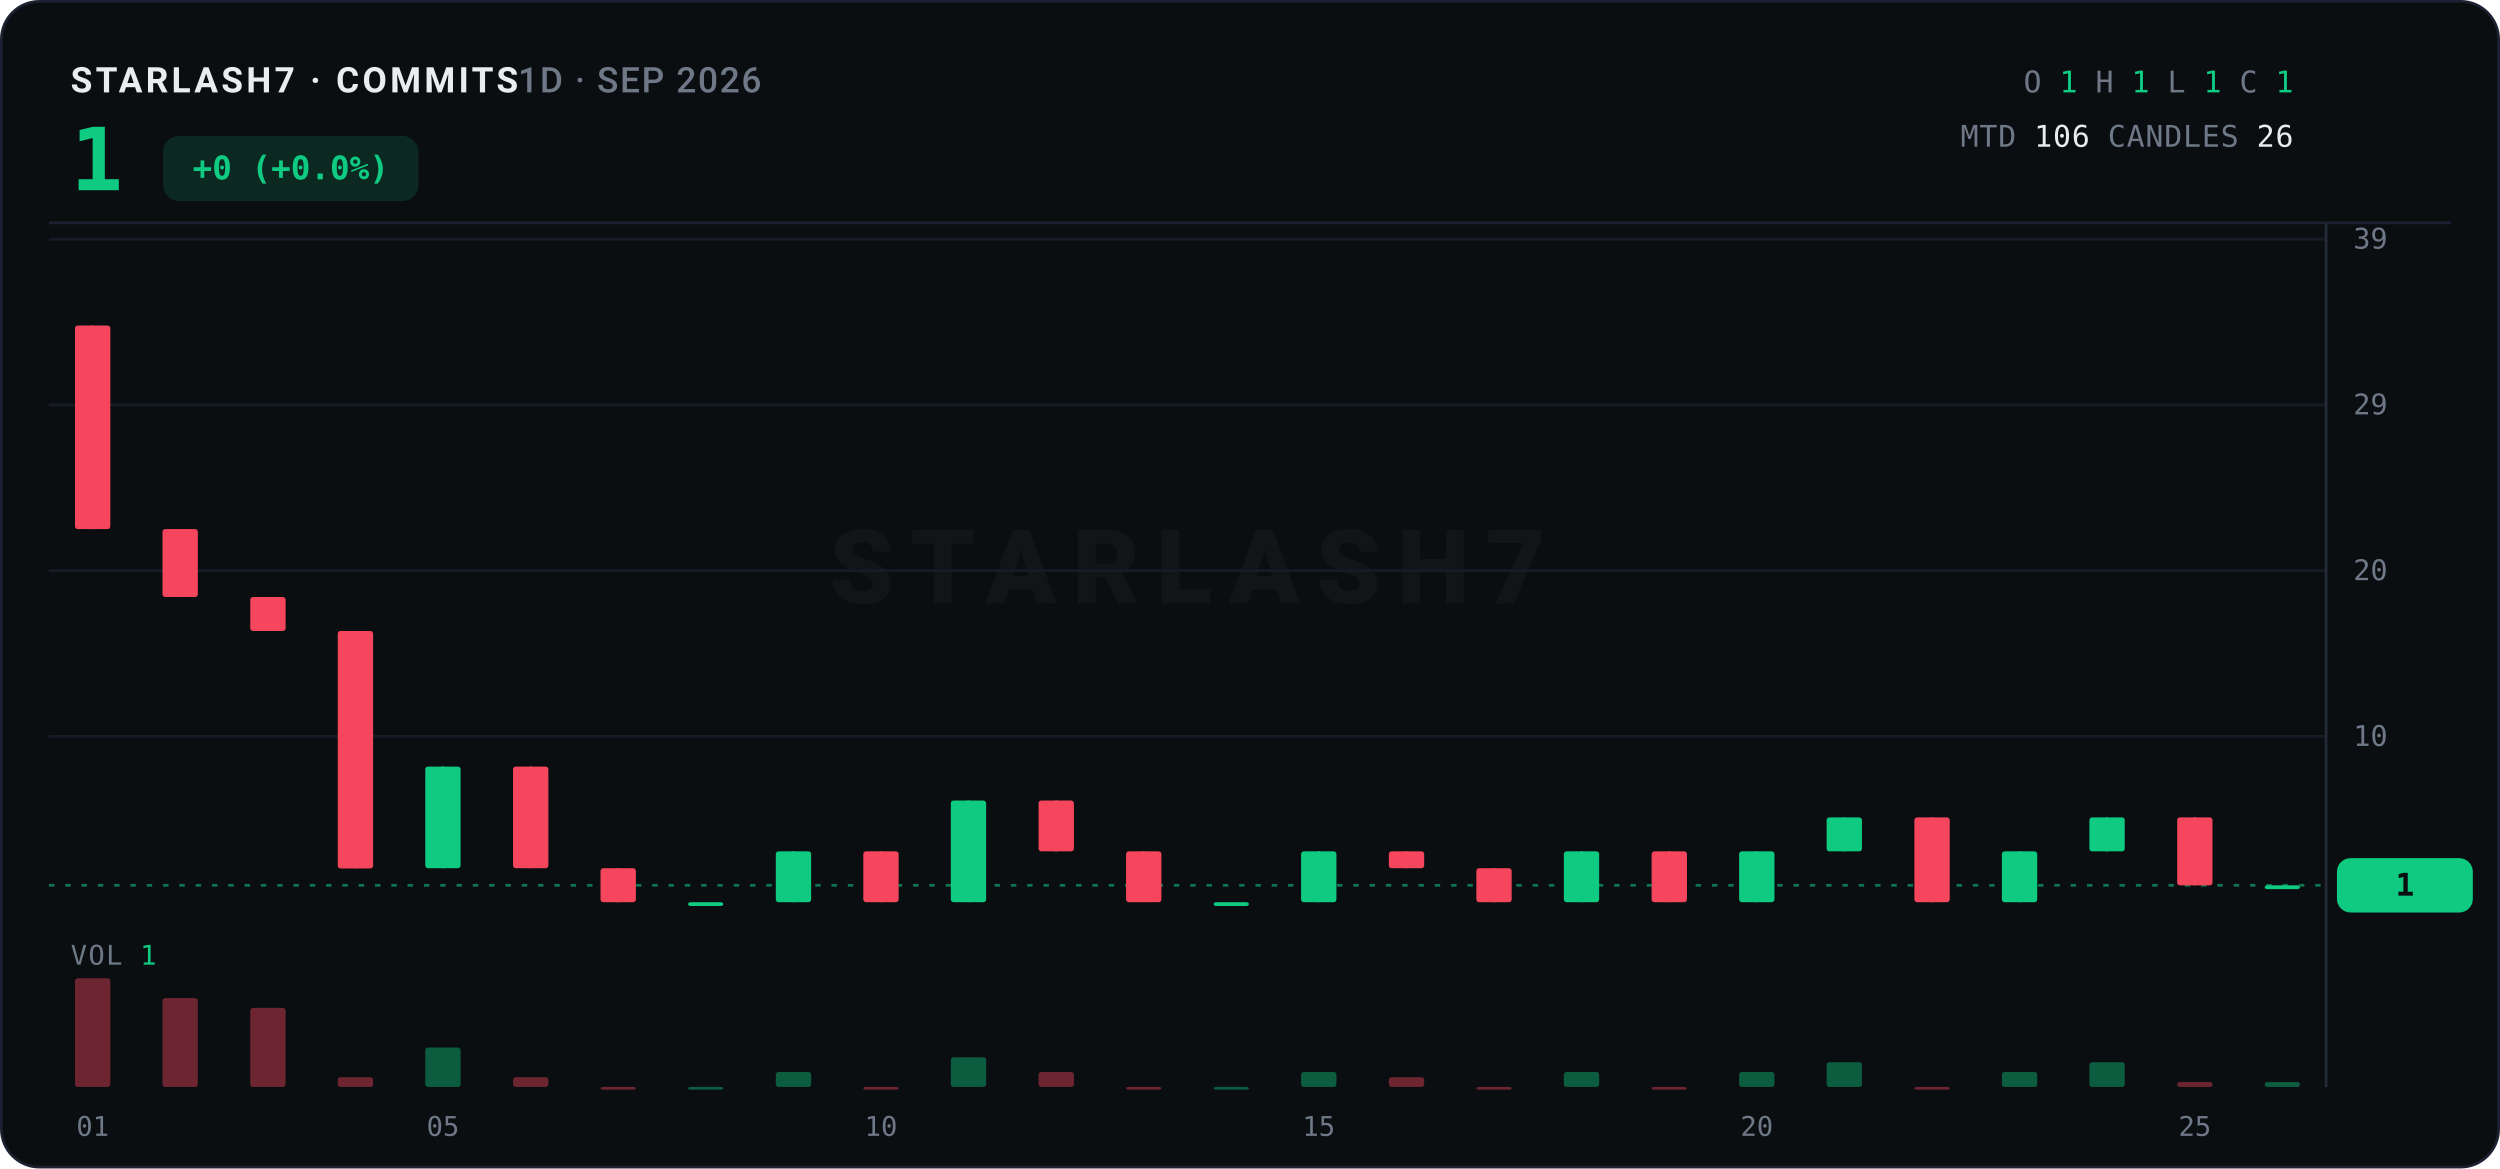
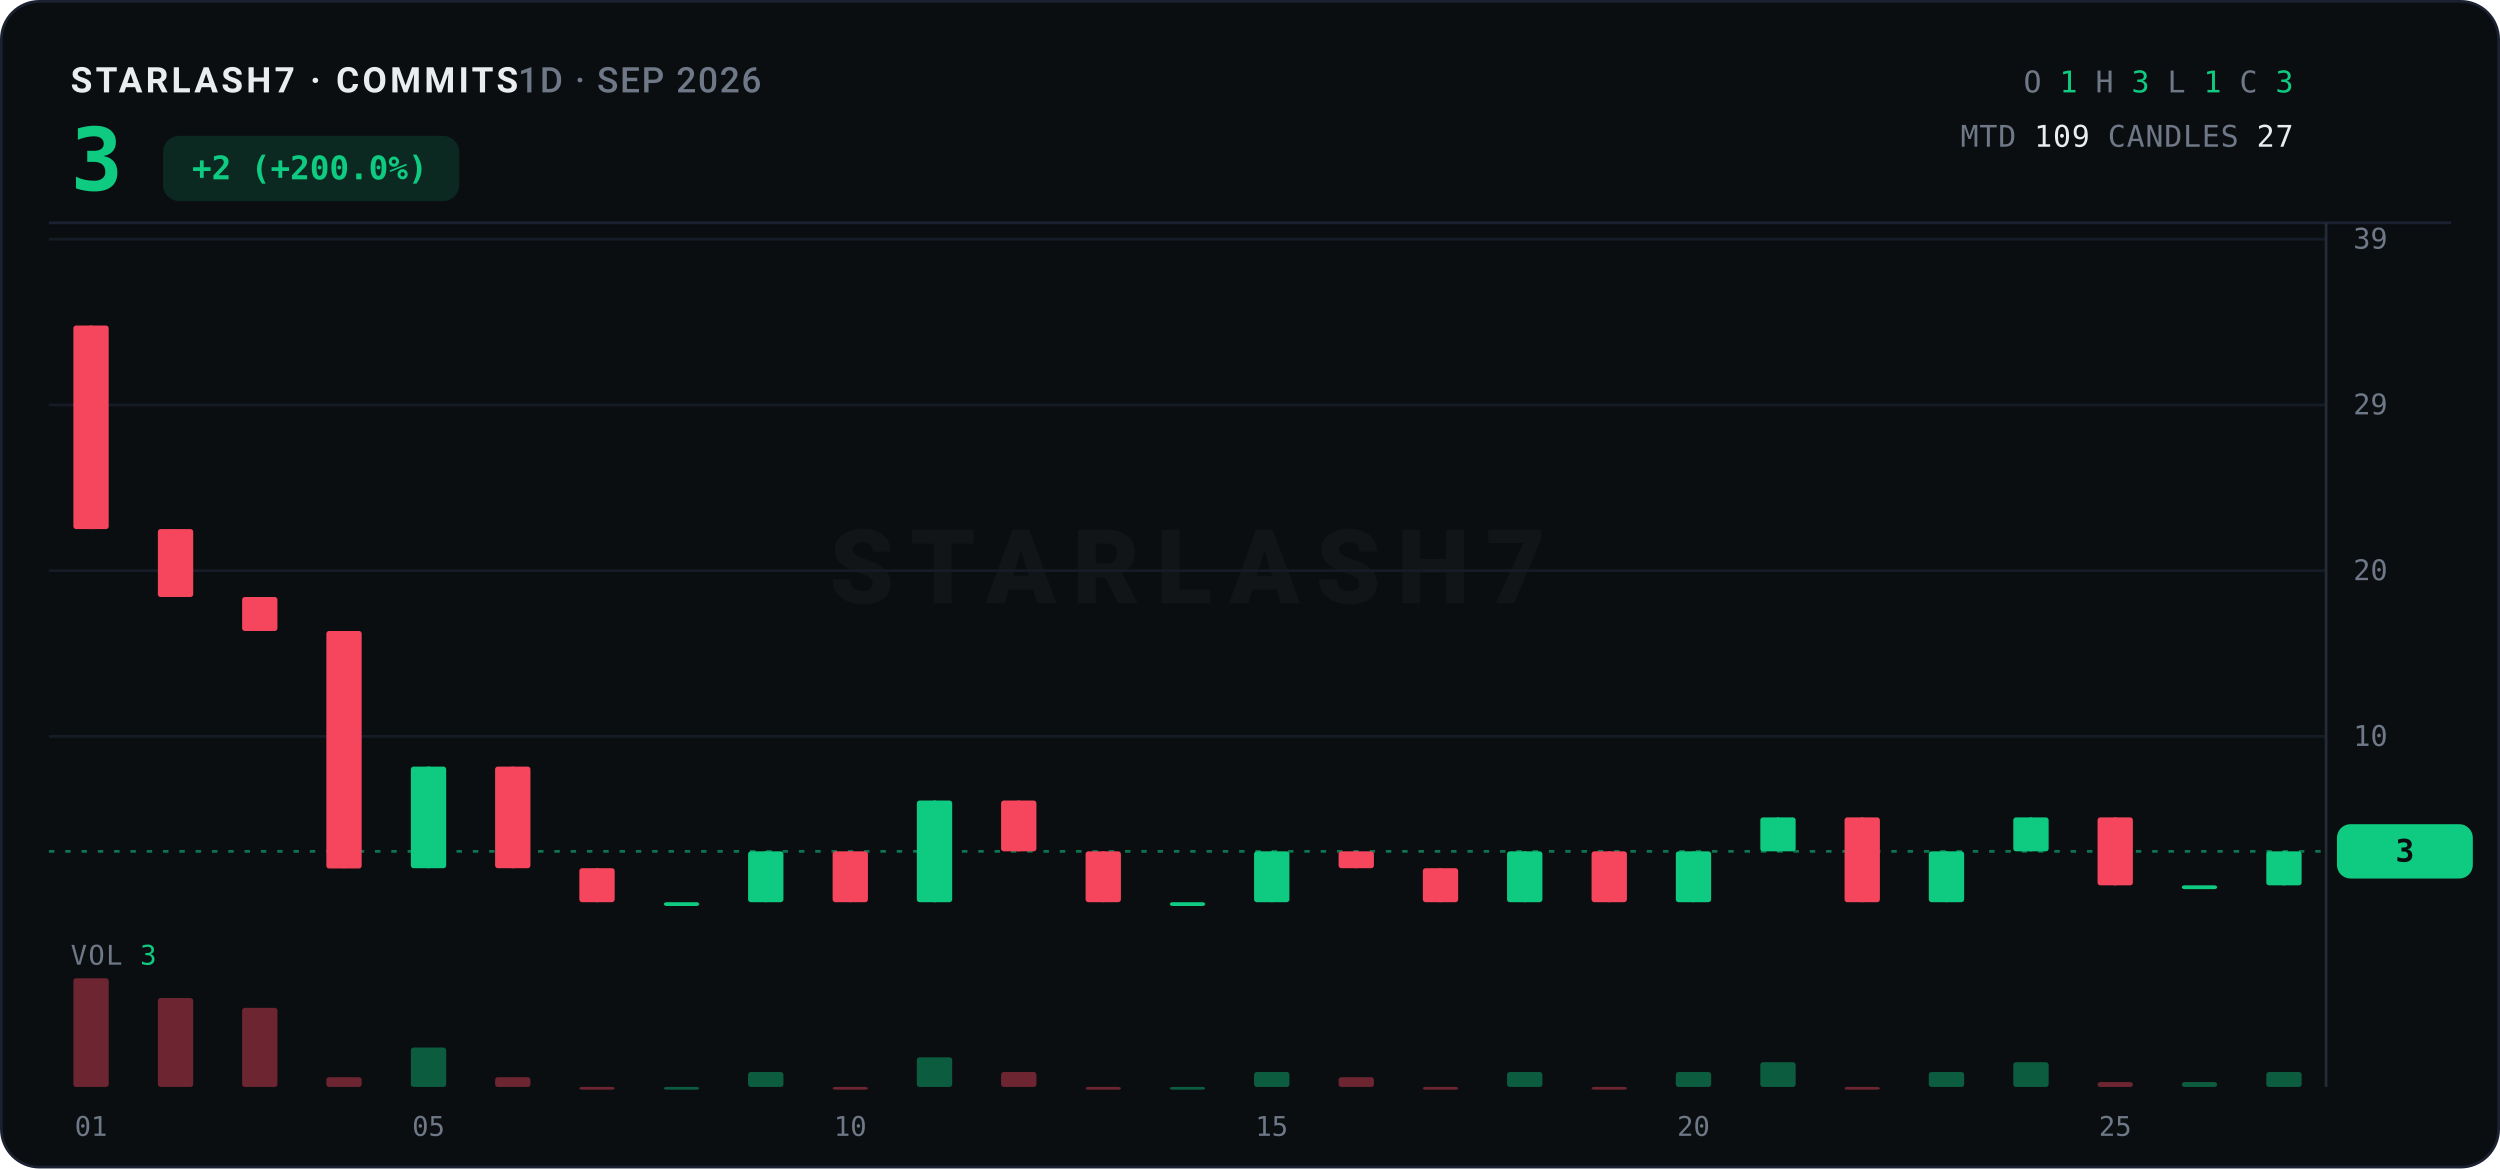
<svg xmlns="http://www.w3.org/2000/svg" width="920" height="430" viewBox="0 0 920 430">
  <rect x="0.5" y="0.5" width="919" height="429" rx="14" fill="#0B0E11" stroke="#1B2130" />
  <text x="26" y="34" font-family="ui-sans-serif,system-ui,-apple-system,'Segoe UI',Roboto,sans-serif" font-size="13" font-weight="700" letter-spacing="1.2" fill="#EAECEF">STARLASH7 · COMMITS<tspan fill="#6E7887" font-weight="500" letter-spacing="0.6">  1D · SEP 2026</tspan>
  </text>
-   <text x="26" y="70" font-family="ui-monospace,'SF Mono',SFMono-Regular,Menlo,Consolas,monospace" font-size="32" font-weight="800" fill="#0ECB81" letter-spacing="-0.5">1</text>
-   <rect x="60" y="50" width="94" height="24" rx="6" fill="#0ECB81" opacity="0.14" />
-   <text x="107" y="66" text-anchor="middle" font-family="ui-monospace,'SF Mono',SFMono-Regular,Menlo,Consolas,monospace" font-size="12" font-weight="700" fill="#0ECB81">+0 (+0.0%)</text>
+   <text x="26" y="70" font-family="ui-monospace,'SF Mono',SFMono-Regular,Menlo,Consolas,monospace" font-size="32" font-weight="800" fill="#0ECB81" letter-spacing="-0.5">3</text>
+   <rect x="60" y="50" width="109" height="24" rx="6" fill="#0ECB81" opacity="0.14" />
+   <text x="114" y="66" text-anchor="middle" font-family="ui-monospace,'SF Mono',SFMono-Regular,Menlo,Consolas,monospace" font-size="12" font-weight="700" fill="#0ECB81">+2 (+200.0%)</text>
  <text x="844" y="34" text-anchor="end" font-family="ui-monospace,'SF Mono',SFMono-Regular,Menlo,Consolas,monospace" font-size="11" letter-spacing="0.3">
    <tspan fill="#6E7887">O</tspan>
    <tspan fill="#0ECB81">1</tspan>
    <tspan fill="#6E7887">H</tspan>
-     <tspan fill="#0ECB81">1</tspan>
+     <tspan fill="#0ECB81">3</tspan>
    <tspan fill="#6E7887">L</tspan>
    <tspan fill="#0ECB81">1</tspan>
    <tspan fill="#6E7887">C</tspan>
-     <tspan fill="#0ECB81">1</tspan>
+     <tspan fill="#0ECB81">3</tspan>
  </text>
  <text x="844" y="54" text-anchor="end" font-family="ui-monospace,'SF Mono',SFMono-Regular,Menlo,Consolas,monospace" font-size="11" letter-spacing="0.3">
    <tspan fill="#6E7887">MTD</tspan>
-     <tspan fill="#EAECEF">106</tspan>
+     <tspan fill="#EAECEF">109</tspan>
    <tspan fill="#6E7887">CANDLES</tspan>
-     <tspan fill="#EAECEF">26</tspan>
+     <tspan fill="#EAECEF">27</tspan>
  </text>
  <line x1="18" y1="82" x2="902" y2="82" stroke="#1B2130" stroke-width="1" />
  <text x="437.0" y="222.0" text-anchor="middle" font-family="ui-sans-serif,system-ui,-apple-system,'Segoe UI',Roboto,sans-serif" font-size="38" font-weight="800" letter-spacing="6" fill="#EAECEF" opacity="0.035">STARLASH7</text>
  <line x1="18" y1="271.0" x2="856" y2="271.0" stroke="#161C26" stroke-width="1" />
  <text x="866" y="274.5" font-family="ui-monospace,'SF Mono',SFMono-Regular,Menlo,Consolas,monospace" font-size="10.5" fill="#6E7887">10</text>
  <line x1="18" y1="210.0" x2="856" y2="210.0" stroke="#161C26" stroke-width="1" />
  <text x="866" y="213.5" font-family="ui-monospace,'SF Mono',SFMono-Regular,Menlo,Consolas,monospace" font-size="10.5" fill="#6E7887">20</text>
  <line x1="18" y1="149.0" x2="856" y2="149.0" stroke="#161C26" stroke-width="1" />
  <text x="866" y="152.5" font-family="ui-monospace,'SF Mono',SFMono-Regular,Menlo,Consolas,monospace" font-size="10.5" fill="#6E7887">29</text>
  <line x1="18" y1="88.0" x2="856" y2="88.0" stroke="#161C26" stroke-width="1" />
  <text x="866" y="91.5" font-family="ui-monospace,'SF Mono',SFMono-Regular,Menlo,Consolas,monospace" font-size="10.5" fill="#6E7887">39</text>
  <line x1="856" y1="82" x2="856" y2="400" stroke="#242B38" stroke-width="1" />
-   <line x1="18" y1="325.8" x2="856" y2="325.8" stroke="#0ECB81" stroke-width="1" stroke-dasharray="2 4" opacity="0.55" />
-   <rect x="860" y="315.8" width="50" height="20" rx="5" fill="#0ECB81" />
-   <text x="885.0" y="329.6" text-anchor="middle" font-family="ui-monospace,'SF Mono',SFMono-Regular,Menlo,Consolas,monospace" font-size="11.5" font-weight="800" fill="#0B0E11">1</text>
-   <line x1="34.1" y1="119.8" x2="34.1" y2="194.7" stroke="#F6465D" stroke-width="1" />
-   <rect x="27.6" y="119.8" width="13.0" height="74.9" rx="1" fill="#F6465D" />
-   <line x1="66.3" y1="194.7" x2="66.3" y2="219.7" stroke="#F6465D" stroke-width="1" />
-   <rect x="59.8" y="194.7" width="13.0" height="25.0" rx="1" fill="#F6465D" />
-   <line x1="98.6" y1="219.7" x2="98.6" y2="232.2" stroke="#F6465D" stroke-width="1" />
-   <rect x="92.1" y="219.7" width="13.0" height="12.5" rx="1" fill="#F6465D" />
-   <line x1="130.8" y1="232.2" x2="130.8" y2="319.5" stroke="#F6465D" stroke-width="1" />
-   <rect x="124.3" y="232.2" width="13.0" height="87.4" rx="1" fill="#F6465D" />
-   <line x1="163.0" y1="282.1" x2="163.0" y2="319.5" stroke="#0ECB81" stroke-width="1" />
-   <rect x="156.5" y="282.1" width="13.0" height="37.4" rx="1" fill="#0ECB81" />
-   <line x1="195.3" y1="282.1" x2="195.3" y2="319.5" stroke="#F6465D" stroke-width="1" />
-   <rect x="188.8" y="282.1" width="13.0" height="37.4" rx="1" fill="#F6465D" />
-   <line x1="227.5" y1="319.5" x2="227.5" y2="332.0" stroke="#F6465D" stroke-width="1" />
-   <rect x="221.0" y="319.5" width="13.0" height="12.5" rx="1" fill="#F6465D" />
-   <line x1="259.7" y1="332.0" x2="259.7" y2="332.0" stroke="#0ECB81" stroke-width="1" />
-   <rect x="253.2" y="332.0" width="13.0" height="1.4" rx="1" fill="#0ECB81" />
-   <line x1="292.0" y1="313.3" x2="292.0" y2="332.0" stroke="#0ECB81" stroke-width="1" />
-   <rect x="285.5" y="313.3" width="13.0" height="18.7" rx="1" fill="#0ECB81" />
-   <line x1="324.2" y1="313.3" x2="324.2" y2="332.0" stroke="#F6465D" stroke-width="1" />
-   <rect x="317.7" y="313.3" width="13.0" height="18.7" rx="1" fill="#F6465D" />
-   <line x1="356.4" y1="294.6" x2="356.4" y2="332.0" stroke="#0ECB81" stroke-width="1" />
-   <rect x="349.9" y="294.6" width="13.0" height="37.4" rx="1" fill="#0ECB81" />
-   <line x1="388.7" y1="294.6" x2="388.7" y2="313.3" stroke="#F6465D" stroke-width="1" />
-   <rect x="382.2" y="294.6" width="13.0" height="18.7" rx="1" fill="#F6465D" />
-   <line x1="420.9" y1="313.3" x2="420.9" y2="332.0" stroke="#F6465D" stroke-width="1" />
-   <rect x="414.4" y="313.3" width="13.0" height="18.7" rx="1" fill="#F6465D" />
-   <line x1="453.1" y1="332.0" x2="453.1" y2="332.0" stroke="#0ECB81" stroke-width="1" />
-   <rect x="446.6" y="332.0" width="13.0" height="1.4" rx="1" fill="#0ECB81" />
-   <line x1="485.3" y1="313.3" x2="485.3" y2="332.0" stroke="#0ECB81" stroke-width="1" />
-   <rect x="478.8" y="313.3" width="13.0" height="18.7" rx="1" fill="#0ECB81" />
-   <line x1="517.6" y1="313.3" x2="517.6" y2="319.5" stroke="#F6465D" stroke-width="1" />
-   <rect x="511.1" y="313.3" width="13.0" height="6.2" rx="1" fill="#F6465D" />
-   <line x1="549.8" y1="319.5" x2="549.8" y2="332.0" stroke="#F6465D" stroke-width="1" />
-   <rect x="543.3" y="319.5" width="13.0" height="12.5" rx="1" fill="#F6465D" />
-   <line x1="582.0" y1="313.3" x2="582.0" y2="332.0" stroke="#0ECB81" stroke-width="1" />
-   <rect x="575.5" y="313.3" width="13.0" height="18.7" rx="1" fill="#0ECB81" />
-   <line x1="614.3" y1="313.3" x2="614.3" y2="332.0" stroke="#F6465D" stroke-width="1" />
-   <rect x="607.8" y="313.3" width="13.0" height="18.7" rx="1" fill="#F6465D" />
-   <line x1="646.5" y1="313.3" x2="646.5" y2="332.0" stroke="#0ECB81" stroke-width="1" />
-   <rect x="640.0" y="313.3" width="13.0" height="18.7" rx="1" fill="#0ECB81" />
-   <line x1="678.7" y1="300.8" x2="678.7" y2="313.3" stroke="#0ECB81" stroke-width="1" />
-   <rect x="672.2" y="300.8" width="13.0" height="12.5" rx="1" fill="#0ECB81" />
-   <line x1="711.0" y1="300.8" x2="711.0" y2="332.0" stroke="#F6465D" stroke-width="1" />
-   <rect x="704.5" y="300.8" width="13.0" height="31.2" rx="1" fill="#F6465D" />
-   <line x1="743.2" y1="313.3" x2="743.2" y2="332.0" stroke="#0ECB81" stroke-width="1" />
-   <rect x="736.7" y="313.3" width="13.0" height="18.7" rx="1" fill="#0ECB81" />
-   <line x1="775.4" y1="300.8" x2="775.4" y2="313.3" stroke="#0ECB81" stroke-width="1" />
-   <rect x="768.9" y="300.8" width="13.0" height="12.5" rx="1" fill="#0ECB81" />
-   <line x1="807.7" y1="300.8" x2="807.7" y2="325.8" stroke="#F6465D" stroke-width="1" />
-   <rect x="801.2" y="300.8" width="13.0" height="25.0" rx="1" fill="#F6465D" />
-   <line x1="839.9" y1="325.8" x2="839.9" y2="325.8" stroke="#0ECB81" stroke-width="1" />
-   <rect x="833.4" y="325.8" width="13.0" height="1.4" rx="1" fill="#0ECB81" />
-   <text x="26" y="355" font-family="ui-monospace,'SF Mono',SFMono-Regular,Menlo,Consolas,monospace" font-size="10" letter-spacing="0.5" fill="#6E7887">VOL <tspan fill="#0ECB81">1</tspan>
+   <line x1="18" y1="313.3" x2="856" y2="313.3" stroke="#0ECB81" stroke-width="1" stroke-dasharray="2 4" opacity="0.55" />
+   <rect x="860" y="303.3" width="50" height="20" rx="5" fill="#0ECB81" />
+   <text x="885.0" y="317.1" text-anchor="middle" font-family="ui-monospace,'SF Mono',SFMono-Regular,Menlo,Consolas,monospace" font-size="11.5" font-weight="800" fill="#0B0E11">3</text>
+   <line x1="33.5" y1="119.8" x2="33.5" y2="194.7" stroke="#F6465D" stroke-width="1" />
+   <rect x="27.0" y="119.8" width="13.0" height="74.9" rx="1" fill="#F6465D" />
+   <line x1="64.6" y1="194.7" x2="64.6" y2="219.7" stroke="#F6465D" stroke-width="1" />
+   <rect x="58.1" y="194.7" width="13.0" height="25.0" rx="1" fill="#F6465D" />
+   <line x1="95.6" y1="219.7" x2="95.6" y2="232.2" stroke="#F6465D" stroke-width="1" />
+   <rect x="89.1" y="219.7" width="13.0" height="12.5" rx="1" fill="#F6465D" />
+   <line x1="126.6" y1="232.2" x2="126.6" y2="319.5" stroke="#F6465D" stroke-width="1" />
+   <rect x="120.1" y="232.2" width="13.0" height="87.4" rx="1" fill="#F6465D" />
+   <line x1="157.7" y1="282.1" x2="157.7" y2="319.5" stroke="#0ECB81" stroke-width="1" />
+   <rect x="151.2" y="282.1" width="13.0" height="37.4" rx="1" fill="#0ECB81" />
+   <line x1="188.7" y1="282.1" x2="188.7" y2="319.5" stroke="#F6465D" stroke-width="1" />
+   <rect x="182.2" y="282.1" width="13.0" height="37.4" rx="1" fill="#F6465D" />
+   <line x1="219.7" y1="319.5" x2="219.7" y2="332.0" stroke="#F6465D" stroke-width="1" />
+   <rect x="213.2" y="319.5" width="13.0" height="12.5" rx="1" fill="#F6465D" />
+   <line x1="250.8" y1="332.0" x2="250.8" y2="332.0" stroke="#0ECB81" stroke-width="1" />
+   <rect x="244.3" y="332.0" width="13.0" height="1.4" rx="1" fill="#0ECB81" />
+   <line x1="281.8" y1="313.3" x2="281.8" y2="332.0" stroke="#0ECB81" stroke-width="1" />
+   <rect x="275.3" y="313.3" width="13.0" height="18.7" rx="1" fill="#0ECB81" />
+   <line x1="312.9" y1="313.3" x2="312.9" y2="332.0" stroke="#F6465D" stroke-width="1" />
+   <rect x="306.4" y="313.3" width="13.0" height="18.7" rx="1" fill="#F6465D" />
+   <line x1="343.9" y1="294.6" x2="343.9" y2="332.0" stroke="#0ECB81" stroke-width="1" />
+   <rect x="337.4" y="294.6" width="13.0" height="37.4" rx="1" fill="#0ECB81" />
+   <line x1="374.9" y1="294.6" x2="374.9" y2="313.3" stroke="#F6465D" stroke-width="1" />
+   <rect x="368.4" y="294.6" width="13.0" height="18.7" rx="1" fill="#F6465D" />
+   <line x1="406.0" y1="313.3" x2="406.0" y2="332.0" stroke="#F6465D" stroke-width="1" />
+   <rect x="399.5" y="313.3" width="13.0" height="18.7" rx="1" fill="#F6465D" />
+   <line x1="437.0" y1="332.0" x2="437.0" y2="332.0" stroke="#0ECB81" stroke-width="1" />
+   <rect x="430.5" y="332.0" width="13.0" height="1.4" rx="1" fill="#0ECB81" />
+   <line x1="468.0" y1="313.3" x2="468.0" y2="332.0" stroke="#0ECB81" stroke-width="1" />
+   <rect x="461.5" y="313.3" width="13.0" height="18.7" rx="1" fill="#0ECB81" />
+   <line x1="499.1" y1="313.3" x2="499.1" y2="319.5" stroke="#F6465D" stroke-width="1" />
+   <rect x="492.6" y="313.3" width="13.0" height="6.2" rx="1" fill="#F6465D" />
+   <line x1="530.1" y1="319.5" x2="530.1" y2="332.0" stroke="#F6465D" stroke-width="1" />
+   <rect x="523.6" y="319.5" width="13.0" height="12.5" rx="1" fill="#F6465D" />
+   <line x1="561.1" y1="313.3" x2="561.1" y2="332.0" stroke="#0ECB81" stroke-width="1" />
+   <rect x="554.6" y="313.3" width="13.0" height="18.7" rx="1" fill="#0ECB81" />
+   <line x1="592.2" y1="313.3" x2="592.2" y2="332.0" stroke="#F6465D" stroke-width="1" />
+   <rect x="585.7" y="313.3" width="13.0" height="18.7" rx="1" fill="#F6465D" />
+   <line x1="623.2" y1="313.3" x2="623.2" y2="332.0" stroke="#0ECB81" stroke-width="1" />
+   <rect x="616.7" y="313.3" width="13.0" height="18.7" rx="1" fill="#0ECB81" />
+   <line x1="654.3" y1="300.8" x2="654.3" y2="313.3" stroke="#0ECB81" stroke-width="1" />
+   <rect x="647.8" y="300.8" width="13.0" height="12.5" rx="1" fill="#0ECB81" />
+   <line x1="685.3" y1="300.8" x2="685.3" y2="332.0" stroke="#F6465D" stroke-width="1" />
+   <rect x="678.8" y="300.8" width="13.0" height="31.2" rx="1" fill="#F6465D" />
+   <line x1="716.3" y1="313.3" x2="716.3" y2="332.0" stroke="#0ECB81" stroke-width="1" />
+   <rect x="709.8" y="313.3" width="13.0" height="18.7" rx="1" fill="#0ECB81" />
+   <line x1="747.4" y1="300.8" x2="747.4" y2="313.3" stroke="#0ECB81" stroke-width="1" />
+   <rect x="740.9" y="300.8" width="13.0" height="12.5" rx="1" fill="#0ECB81" />
+   <line x1="778.4" y1="300.8" x2="778.4" y2="325.8" stroke="#F6465D" stroke-width="1" />
+   <rect x="771.9" y="300.8" width="13.0" height="25.0" rx="1" fill="#F6465D" />
+   <line x1="809.4" y1="325.8" x2="809.4" y2="325.8" stroke="#0ECB81" stroke-width="1" />
+   <rect x="802.9" y="325.8" width="13.0" height="1.4" rx="1" fill="#0ECB81" />
+   <line x1="840.5" y1="313.3" x2="840.5" y2="325.8" stroke="#0ECB81" stroke-width="1" />
+   <rect x="834.0" y="313.3" width="13.0" height="12.5" rx="1" fill="#0ECB81" />
+   <text x="26" y="355" font-family="ui-monospace,'SF Mono',SFMono-Regular,Menlo,Consolas,monospace" font-size="10" letter-spacing="0.5" fill="#6E7887">VOL <tspan fill="#0ECB81">3</tspan>
  </text>
-   <rect x="27.6" y="360.0" width="13.0" height="40.0" rx="1" fill="#F6465D" opacity="0.42" />
-   <rect x="59.8" y="367.3" width="13.0" height="32.7" rx="1" fill="#F6465D" opacity="0.42" />
-   <rect x="92.1" y="370.9" width="13.0" height="29.1" rx="1" fill="#F6465D" opacity="0.42" />
-   <rect x="124.3" y="396.4" width="13.0" height="3.6" rx="1" fill="#F6465D" opacity="0.42" />
-   <rect x="156.5" y="385.5" width="13.0" height="14.5" rx="1" fill="#0ECB81" opacity="0.42" />
-   <rect x="188.8" y="396.4" width="13.0" height="3.6" rx="1" fill="#F6465D" opacity="0.42" />
-   <rect x="221.0" y="400.0" width="13.0" height="1.0" rx="1" fill="#F6465D" opacity="0.42" />
-   <rect x="253.2" y="400.0" width="13.0" height="1.0" rx="1" fill="#0ECB81" opacity="0.42" />
-   <rect x="285.5" y="394.5" width="13.0" height="5.5" rx="1" fill="#0ECB81" opacity="0.42" />
-   <rect x="317.7" y="400.0" width="13.0" height="1.0" rx="1" fill="#F6465D" opacity="0.42" />
-   <rect x="349.9" y="389.1" width="13.0" height="10.9" rx="1" fill="#0ECB81" opacity="0.42" />
-   <rect x="382.2" y="394.5" width="13.0" height="5.5" rx="1" fill="#F6465D" opacity="0.42" />
-   <rect x="414.4" y="400.0" width="13.0" height="1.0" rx="1" fill="#F6465D" opacity="0.42" />
-   <rect x="446.6" y="400.0" width="13.0" height="1.0" rx="1" fill="#0ECB81" opacity="0.42" />
-   <rect x="478.8" y="394.5" width="13.0" height="5.5" rx="1" fill="#0ECB81" opacity="0.42" />
-   <rect x="511.1" y="396.4" width="13.0" height="3.6" rx="1" fill="#F6465D" opacity="0.42" />
-   <rect x="543.3" y="400.0" width="13.0" height="1.0" rx="1" fill="#F6465D" opacity="0.42" />
-   <rect x="575.5" y="394.5" width="13.0" height="5.5" rx="1" fill="#0ECB81" opacity="0.42" />
-   <rect x="607.8" y="400.0" width="13.0" height="1.0" rx="1" fill="#F6465D" opacity="0.42" />
-   <rect x="640.0" y="394.5" width="13.0" height="5.5" rx="1" fill="#0ECB81" opacity="0.42" />
-   <rect x="672.2" y="390.9" width="13.0" height="9.1" rx="1" fill="#0ECB81" opacity="0.42" />
-   <rect x="704.5" y="400.0" width="13.0" height="1.0" rx="1" fill="#F6465D" opacity="0.42" />
-   <rect x="736.7" y="394.5" width="13.0" height="5.5" rx="1" fill="#0ECB81" opacity="0.42" />
-   <rect x="768.9" y="390.9" width="13.0" height="9.1" rx="1" fill="#0ECB81" opacity="0.42" />
-   <rect x="801.2" y="398.2" width="13.0" height="1.8" rx="1" fill="#F6465D" opacity="0.42" />
-   <rect x="833.4" y="398.2" width="13.0" height="1.8" rx="1" fill="#0ECB81" opacity="0.42" />
-   <text x="34.1" y="418" text-anchor="middle" font-family="ui-monospace,'SF Mono',SFMono-Regular,Menlo,Consolas,monospace" font-size="10" fill="#6E7887">01</text>
-   <text x="163.0" y="418" text-anchor="middle" font-family="ui-monospace,'SF Mono',SFMono-Regular,Menlo,Consolas,monospace" font-size="10" fill="#6E7887">05</text>
-   <text x="324.2" y="418" text-anchor="middle" font-family="ui-monospace,'SF Mono',SFMono-Regular,Menlo,Consolas,monospace" font-size="10" fill="#6E7887">10</text>
-   <text x="485.3" y="418" text-anchor="middle" font-family="ui-monospace,'SF Mono',SFMono-Regular,Menlo,Consolas,monospace" font-size="10" fill="#6E7887">15</text>
-   <text x="646.5" y="418" text-anchor="middle" font-family="ui-monospace,'SF Mono',SFMono-Regular,Menlo,Consolas,monospace" font-size="10" fill="#6E7887">20</text>
-   <text x="807.7" y="418" text-anchor="middle" font-family="ui-monospace,'SF Mono',SFMono-Regular,Menlo,Consolas,monospace" font-size="10" fill="#6E7887">25</text>
+   <rect x="27.0" y="360.0" width="13.0" height="40.0" rx="1" fill="#F6465D" opacity="0.42" />
+   <rect x="58.1" y="367.3" width="13.0" height="32.7" rx="1" fill="#F6465D" opacity="0.42" />
+   <rect x="89.1" y="370.9" width="13.0" height="29.1" rx="1" fill="#F6465D" opacity="0.42" />
+   <rect x="120.1" y="396.4" width="13.0" height="3.6" rx="1" fill="#F6465D" opacity="0.42" />
+   <rect x="151.2" y="385.5" width="13.0" height="14.5" rx="1" fill="#0ECB81" opacity="0.42" />
+   <rect x="182.2" y="396.4" width="13.0" height="3.6" rx="1" fill="#F6465D" opacity="0.42" />
+   <rect x="213.2" y="400.0" width="13.0" height="1.0" rx="1" fill="#F6465D" opacity="0.42" />
+   <rect x="244.3" y="400.0" width="13.0" height="1.0" rx="1" fill="#0ECB81" opacity="0.42" />
+   <rect x="275.3" y="394.5" width="13.0" height="5.5" rx="1" fill="#0ECB81" opacity="0.42" />
+   <rect x="306.4" y="400.0" width="13.0" height="1.0" rx="1" fill="#F6465D" opacity="0.42" />
+   <rect x="337.4" y="389.1" width="13.0" height="10.9" rx="1" fill="#0ECB81" opacity="0.42" />
+   <rect x="368.4" y="394.5" width="13.0" height="5.5" rx="1" fill="#F6465D" opacity="0.42" />
+   <rect x="399.5" y="400.0" width="13.0" height="1.0" rx="1" fill="#F6465D" opacity="0.42" />
+   <rect x="430.5" y="400.0" width="13.0" height="1.0" rx="1" fill="#0ECB81" opacity="0.42" />
+   <rect x="461.5" y="394.5" width="13.0" height="5.5" rx="1" fill="#0ECB81" opacity="0.42" />
+   <rect x="492.6" y="396.4" width="13.0" height="3.6" rx="1" fill="#F6465D" opacity="0.42" />
+   <rect x="523.6" y="400.0" width="13.0" height="1.0" rx="1" fill="#F6465D" opacity="0.42" />
+   <rect x="554.6" y="394.5" width="13.0" height="5.5" rx="1" fill="#0ECB81" opacity="0.42" />
+   <rect x="585.7" y="400.0" width="13.0" height="1.0" rx="1" fill="#F6465D" opacity="0.42" />
+   <rect x="616.7" y="394.5" width="13.0" height="5.5" rx="1" fill="#0ECB81" opacity="0.42" />
+   <rect x="647.8" y="390.9" width="13.0" height="9.1" rx="1" fill="#0ECB81" opacity="0.42" />
+   <rect x="678.8" y="400.0" width="13.0" height="1.0" rx="1" fill="#F6465D" opacity="0.42" />
+   <rect x="709.8" y="394.5" width="13.0" height="5.5" rx="1" fill="#0ECB81" opacity="0.42" />
+   <rect x="740.9" y="390.9" width="13.0" height="9.1" rx="1" fill="#0ECB81" opacity="0.42" />
+   <rect x="771.9" y="398.2" width="13.0" height="1.8" rx="1" fill="#F6465D" opacity="0.42" />
+   <rect x="802.9" y="398.2" width="13.0" height="1.8" rx="1" fill="#0ECB81" opacity="0.42" />
+   <rect x="834.0" y="394.5" width="13.0" height="5.5" rx="1" fill="#0ECB81" opacity="0.42" />
+   <text x="33.5" y="418" text-anchor="middle" font-family="ui-monospace,'SF Mono',SFMono-Regular,Menlo,Consolas,monospace" font-size="10" fill="#6E7887">01</text>
+   <text x="157.7" y="418" text-anchor="middle" font-family="ui-monospace,'SF Mono',SFMono-Regular,Menlo,Consolas,monospace" font-size="10" fill="#6E7887">05</text>
+   <text x="312.9" y="418" text-anchor="middle" font-family="ui-monospace,'SF Mono',SFMono-Regular,Menlo,Consolas,monospace" font-size="10" fill="#6E7887">10</text>
+   <text x="468.0" y="418" text-anchor="middle" font-family="ui-monospace,'SF Mono',SFMono-Regular,Menlo,Consolas,monospace" font-size="10" fill="#6E7887">15</text>
+   <text x="623.2" y="418" text-anchor="middle" font-family="ui-monospace,'SF Mono',SFMono-Regular,Menlo,Consolas,monospace" font-size="10" fill="#6E7887">20</text>
+   <text x="778.4" y="418" text-anchor="middle" font-family="ui-monospace,'SF Mono',SFMono-Regular,Menlo,Consolas,monospace" font-size="10" fill="#6E7887">25</text>
</svg>
